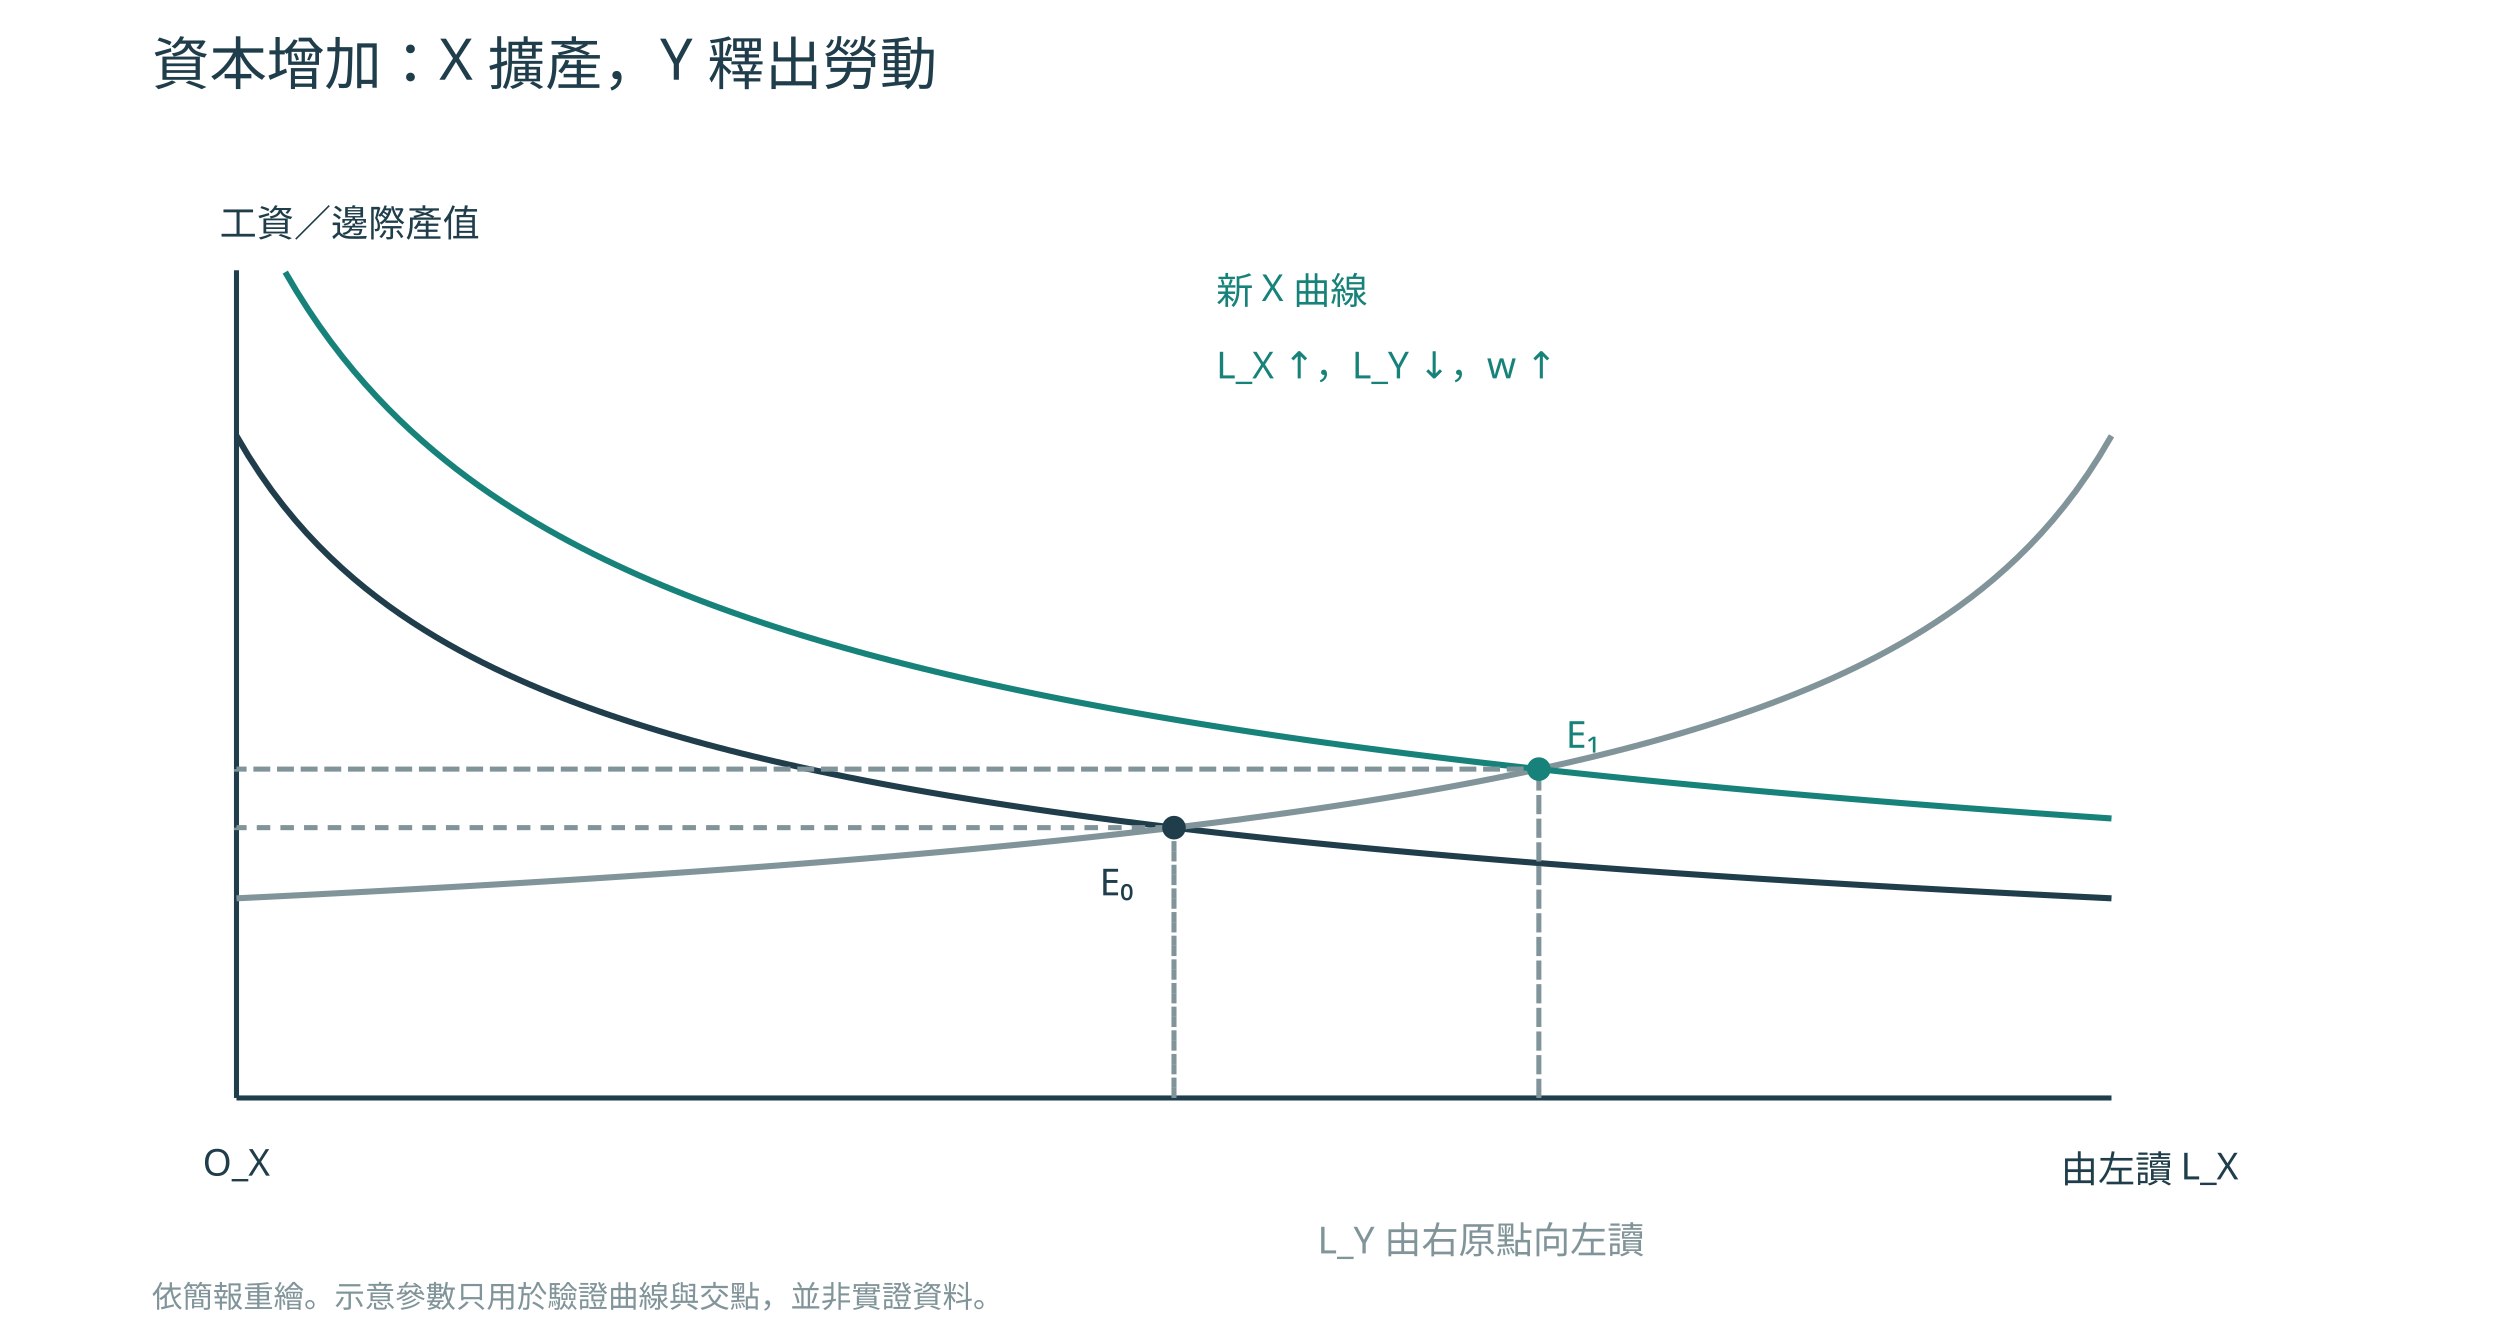
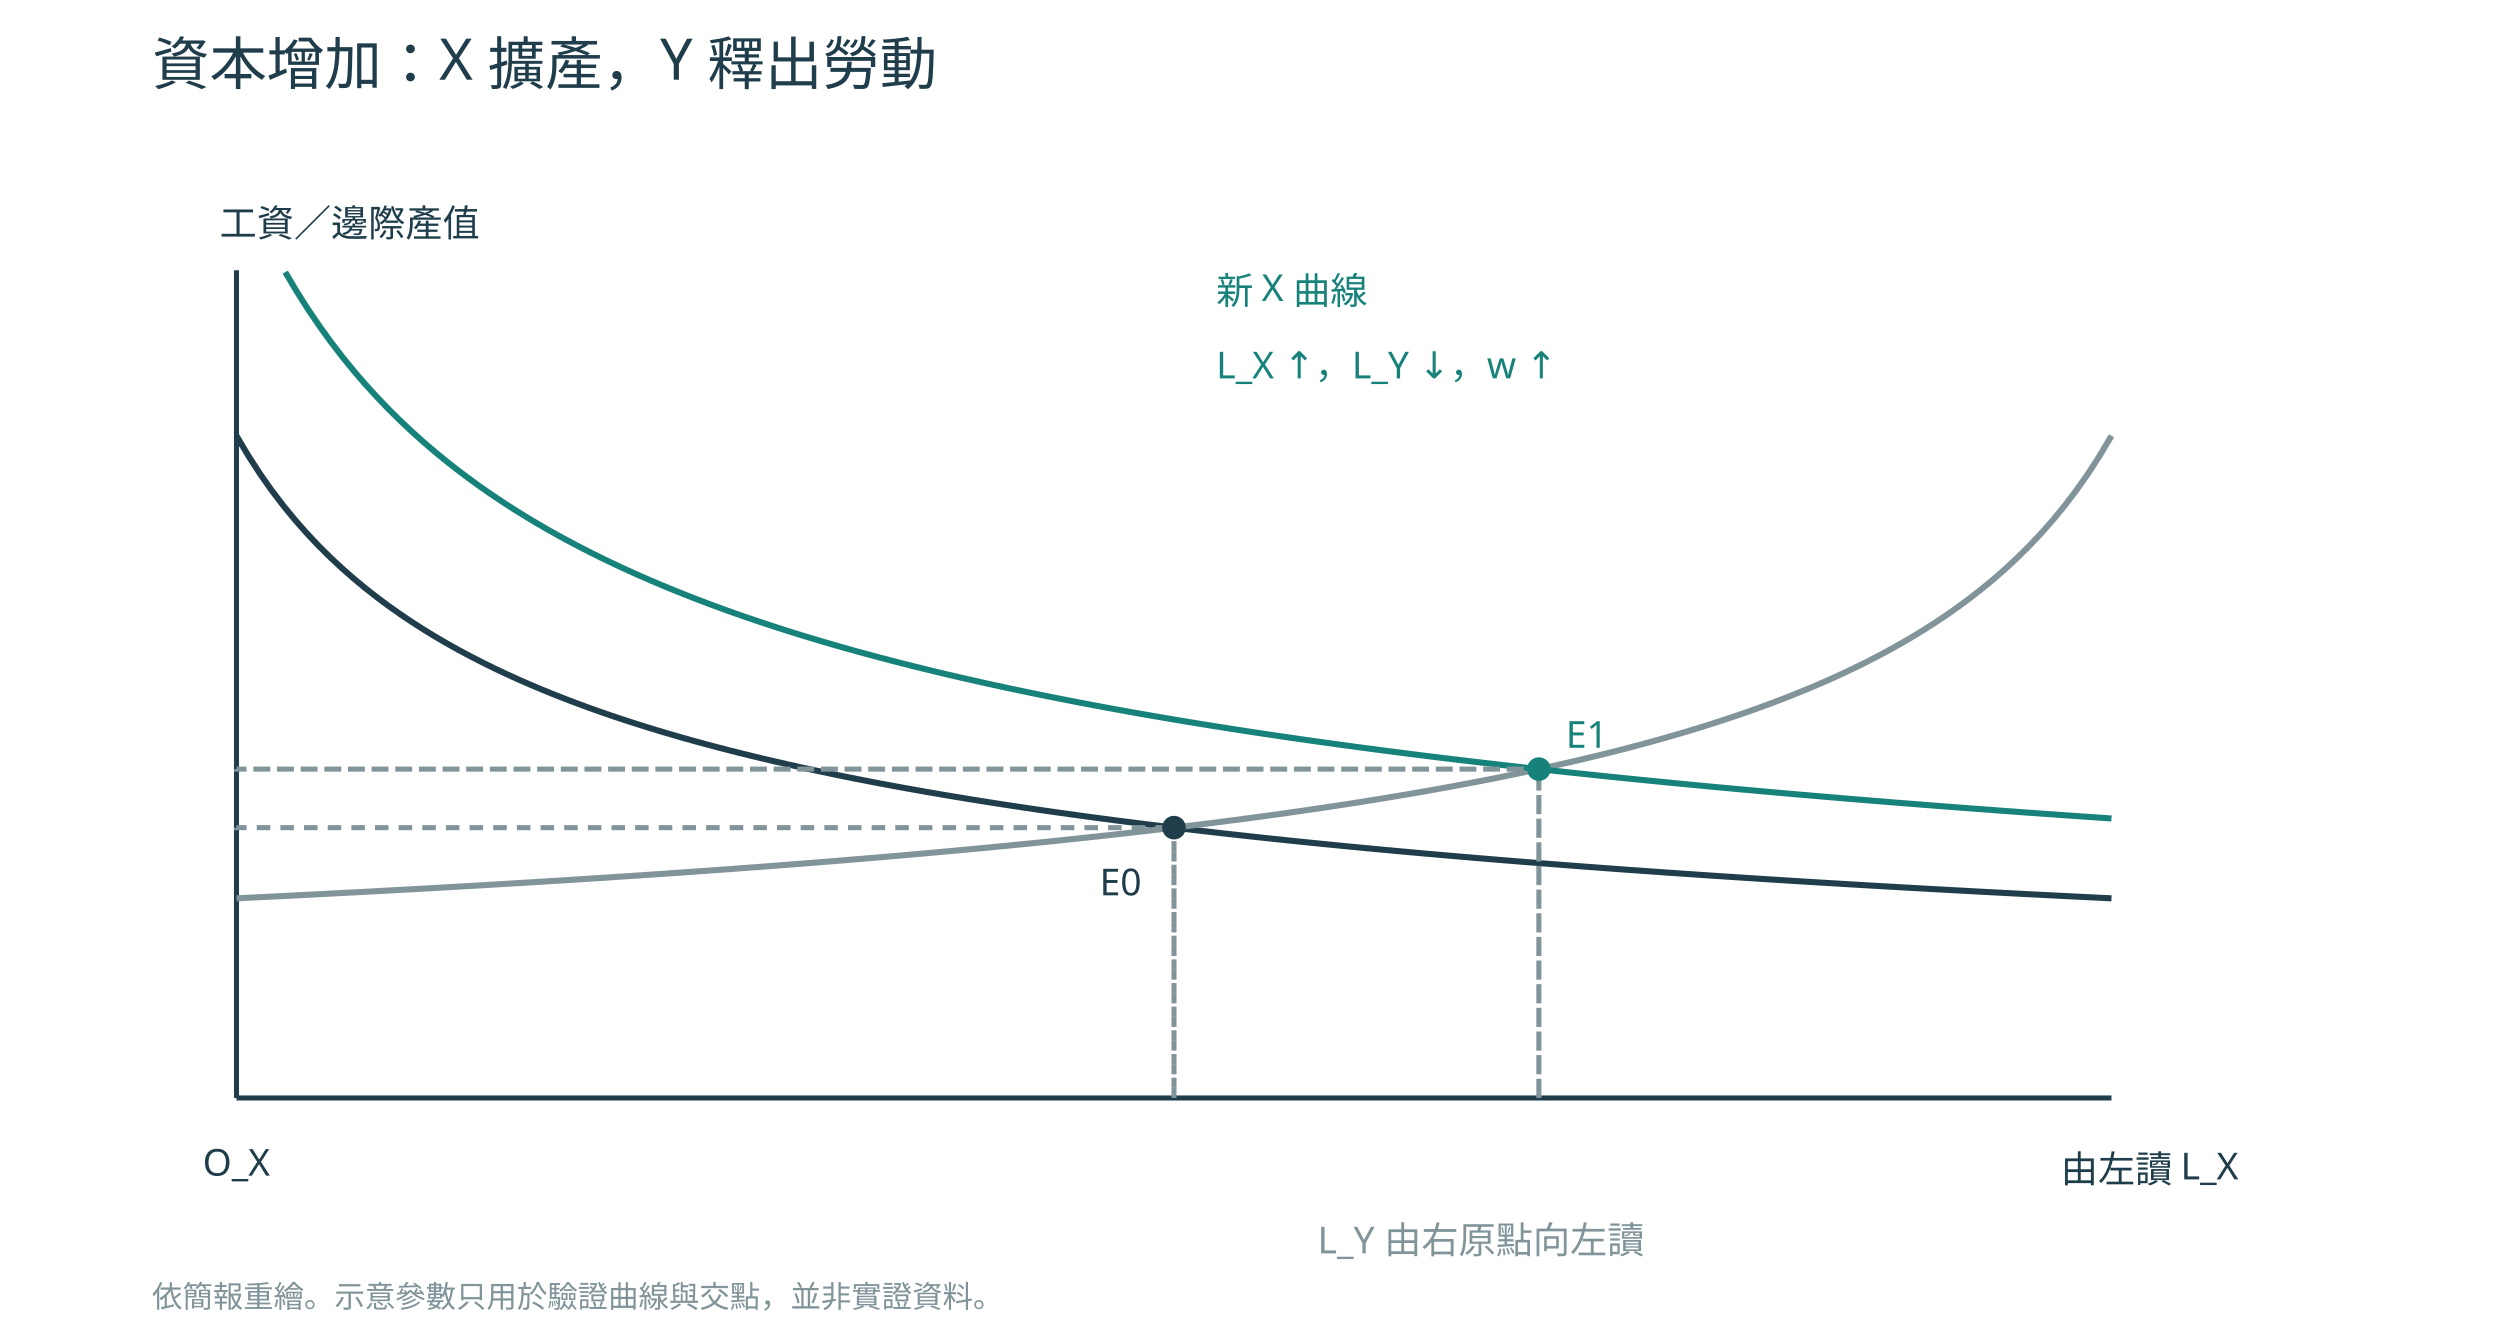
<svg xmlns="http://www.w3.org/2000/svg" width="740" height="390" preserveAspectRatio="xMinYMin meet" viewBox="0 0 740 390" version="1.0" fill-rule="evenodd">
  <clipPath id="clip">
    <rect x="0" y="0" width="740" height="390" />
  </clipPath>
  <g id="group" transform="scale(1,-1) translate(0,-390)" style="clip-path: url(#clip)">
    <g transform="">
      <text x="45" y="365" style="font-family: 'Arial Unicode MS','PingFang TC',sans-serif; font-size: 17px;fill: rgb(12%,24%,29%); stroke:none;" transform="translate(0,730) scale(1,-1)">資本增加：X 擴產，Y 釋出勞動</text>
      <path d="M 70,65 L 625,65 Z" style="stroke: rgb(12%,24%,29%); stroke-linecap: butt; stroke-width: 1.5;" />
      <path d="M 70,65 L 70,310 Z" style="stroke: rgb(12%,24%,29%); stroke-linecap: butt; stroke-width: 1.5;" />
      <text x="610" y="40" style="font-family: 'Arial Unicode MS','PingFang TC',sans-serif; font-size: 11px;fill: rgb(12%,24%,29%); stroke:none;" transform="translate(0,80) scale(1,-1)">由左讀 L_X</text>
      <text x="65" y="320" style="font-family: 'Arial Unicode MS','PingFang TC',sans-serif; font-size: 11px;fill: rgb(12%,24%,29%); stroke:none;" transform="translate(0,640) scale(1,-1)">工資／邊際產值</text>
      <polyline points="70 261, 73.469 255.148, 76.938 249.791, 80.406 244.862, 83.875 240.308, 87.344 236.083, 90.812 232.149, 94.281 228.475, 97.75 225.033, 101.219 221.8, 104.688 218.755, 108.156 215.881, 111.625 213.162, 115.094 210.585, 118.562 208.138, 122.031 205.811, 125.5 203.593, 128.969 201.477, 132.438 199.455, 135.906 197.52, 139.375 195.667, 142.844 193.889, 146.312 192.182, 149.781 190.541, 153.25 188.961, 156.719 187.44, 160.188 185.974, 163.656 184.559, 167.125 183.192, 170.594 181.872, 174.062 180.595, 177.531 179.358, 181 178.161, 184.469 177, 187.938 175.874, 191.406 174.782, 194.875 173.721, 198.344 172.691, 201.812 171.689, 205.281 170.714, 208.75 169.766, 212.219 168.843, 215.688 167.944, 219.156 167.068, 222.625 166.214, 226.094 165.381, 229.562 164.568, 233.031 163.775, 236.5 163, 239.969 162.243, 243.438 161.504, 246.906 160.781, 250.375 160.074, 253.844 159.382, 257.312 158.706, 260.781 158.044, 264.25 157.395, 267.719 156.76, 271.188 156.138, 274.656 155.529, 278.125 154.931, 281.594 154.345, 285.062 153.77, 288.531 153.207, 292 152.654, 295.469 152.111, 298.938 151.578, 302.406 151.055, 305.875 150.541, 309.344 150.037, 312.812 149.541, 316.281 149.054, 319.75 148.575, 323.219 148.104, 326.688 147.641, 330.156 147.185, 333.625 146.738, 337.094 146.297, 340.562 145.863, 344.031 145.437, 347.5 145.017, 350.969 144.603, 354.438 144.196, 357.906 143.795, 361.375 143.4, 364.844 143.011, 368.312 142.628, 371.781 142.25, 375.25 141.877, 378.719 141.511, 382.188 141.149, 385.656 140.792, 389.125 140.44, 392.594 140.094, 396.062 139.751, 399.531 139.414, 403 139.081, 406.469 138.752, 409.938 138.428, 413.406 138.108, 416.875 137.793, 420.344 137.481, 423.812 137.173, 427.281 136.869, 430.75 136.569, 434.219 136.273, 437.688 135.98, 441.156 135.691, 444.625 135.405, 448.094 135.123, 451.562 134.844, 455.031 134.569, 458.5 134.297, 461.969 134.027, 465.438 133.761, 468.906 133.498, 472.375 133.238, 475.844 132.981, 479.312 132.727, 482.781 132.476, 486.25 132.227, 489.719 131.982, 493.188 131.738, 496.656 131.498, 500.125 131.26, 503.594 131.025, 507.062 130.792, 510.531 130.561, 514 130.333, 517.469 130.108, 520.938 129.884, 524.406 129.663, 527.875 129.444, 531.344 129.228, 534.812 129.013, 538.281 128.801, 541.75 128.591, 545.219 128.383, 548.688 128.177, 552.156 127.972, 555.625 127.77, 559.094 127.57, 562.562 127.372, 566.031 127.175, 569.5 126.981, 572.969 126.788, 576.438 126.597, 579.906 126.408, 583.375 126.22, 586.844 126.034, 590.312 125.85, 593.781 125.668, 597.25 125.487, 600.719 125.308, 604.188 125.13, 607.656 124.954, 611.125 124.779, 614.594 124.606, 618.062 124.435, 621.531 124.265, 625 124.096" style="stroke: rgb(12%,24%,29%); stroke-linecap: butt; stroke-width: 1.8; fill: None; fill-rule: evenodd;" />
      <polyline points="70 124.096, 73.469 124.265, 76.938 124.435, 80.406 124.606, 83.875 124.779, 87.344 124.954, 90.812 125.13, 94.281 125.308, 97.75 125.487, 101.219 125.668, 104.688 125.85, 108.156 126.034, 111.625 126.22, 115.094 126.408, 118.562 126.597, 122.031 126.788, 125.5 126.981, 128.969 127.175, 132.438 127.372, 135.906 127.57, 139.375 127.77, 142.844 127.972, 146.312 128.177, 149.781 128.383, 153.25 128.591, 156.719 128.801, 160.188 129.013, 163.656 129.228, 167.125 129.444, 170.594 129.663, 174.062 129.884, 177.531 130.108, 181 130.333, 184.469 130.561, 187.938 130.792, 191.406 131.025, 194.875 131.26, 198.344 131.498, 201.812 131.738, 205.281 131.982, 208.75 132.227, 212.219 132.476, 215.688 132.727, 219.156 132.981, 222.625 133.238, 226.094 133.498, 229.562 133.761, 233.031 134.027, 236.5 134.297, 239.969 134.569, 243.438 134.844, 246.906 135.123, 250.375 135.405, 253.844 135.691, 257.312 135.98, 260.781 136.273, 264.25 136.569, 267.719 136.869, 271.188 137.173, 274.656 137.481, 278.125 137.793, 281.594 138.108, 285.062 138.428, 288.531 138.752, 292 139.081, 295.469 139.414, 298.938 139.751, 302.406 140.094, 305.875 140.44, 309.344 140.792, 312.812 141.149, 316.281 141.511, 319.75 141.877, 323.219 142.25, 326.688 142.628, 330.156 143.011, 333.625 143.4, 337.094 143.795, 340.562 144.196, 344.031 144.603, 347.5 145.017, 350.969 145.437, 354.438 145.863, 357.906 146.297, 361.375 146.738, 364.844 147.185, 368.312 147.641, 371.781 148.104, 375.25 148.575, 378.719 149.054, 382.188 149.541, 385.656 150.037, 389.125 150.541, 392.594 151.055, 396.062 151.578, 399.531 152.111, 403 152.654, 406.469 153.207, 409.938 153.77, 413.406 154.345, 416.875 154.931, 420.344 155.529, 423.812 156.138, 427.281 156.76, 430.75 157.395, 434.219 158.044, 437.688 158.706, 441.156 159.382, 444.625 160.074, 448.094 160.781, 451.562 161.504, 455.031 162.243, 458.5 163, 461.969 163.775, 465.438 164.568, 468.906 165.381, 472.375 166.214, 475.844 167.068, 479.312 167.944, 482.781 168.843, 486.25 169.766, 489.719 170.714, 493.188 171.689, 496.656 172.691, 500.125 173.721, 503.594 174.782, 507.062 175.874, 510.531 177, 514 178.161, 517.469 179.358, 520.938 180.595, 524.406 181.872, 527.875 183.192, 531.344 184.559, 534.812 185.974, 538.281 187.44, 541.75 188.961, 545.219 190.541, 548.688 192.182, 552.156 193.889, 555.625 195.667, 559.094 197.52, 562.562 199.455, 566.031 201.477, 569.5 203.593, 572.969 205.811, 576.438 208.138, 579.906 210.585, 583.375 213.162, 586.844 215.881, 590.312 218.755, 593.781 221.8, 597.25 225.033, 600.719 228.475, 604.188 232.149, 607.656 236.083, 611.125 240.308, 614.594 244.862, 618.062 249.791, 621.531 255.148, 625 261" style="stroke: rgb(50%,58%,60%); stroke-linecap: butt; stroke-width: 1.8; fill: None; fill-rule: evenodd;" />
      <path d="M 347.5,65 L 347.5,145.017 Z" style="stroke: rgb(50%,58%,60%); stroke-linecap: butt; stroke-width: 1.5; stroke-dasharray: 3, 4;" />
      <path d="M 70,145.017 L 347.5,145.017 Z" style="stroke: rgb(50%,58%,60%); stroke-linecap: butt; stroke-width: 1.5; stroke-dasharray: 3, 4;" />
      <circle cx="347.5" cy="145.017" r="3" style="stroke: rgb(12%,24%,29%); stroke-linecap: butt; stroke-width: 1; fill: rgb(12%,24%,29%); fill-rule: evenodd;" />
-       <text x="325.5" y="125.017" style="font-family: 'Arial Unicode MS','PingFang TC',sans-serif; font-size: 11px;fill: rgb(12%,24%,29%); stroke:none;" transform="translate(0,250) scale(1,-1)">E₀</text>
+       <text x="325.5" y="125.017" style="font-family: 'Arial Unicode MS','PingFang TC',sans-serif; font-size: 11px;fill: rgb(12%,24%,29%); stroke:none;" transform="translate(0,250) scale(1,-1)">E0</text>
      <polyline points="84.43 309.455, 87.809 303.755, 91.187 298.437, 94.566 293.459, 97.944 288.786, 101.323 284.388, 104.701 280.24, 108.08 276.319, 111.459 272.605, 114.837 269.08, 118.216 265.728, 121.594 262.537, 124.973 259.493, 128.351 256.585, 131.73 253.804, 135.108 251.141, 138.487 248.587, 141.866 246.136, 145.244 243.78, 148.623 241.514, 152.001 239.332, 155.38 237.229, 158.758 235.2, 162.137 233.242, 165.516 231.349, 168.894 229.519, 172.273 227.748, 175.651 226.033, 179.03 224.371, 182.408 222.759, 185.787 221.196, 189.165 219.678, 192.544 218.203, 195.923 216.77, 199.301 215.376, 202.68 214.02, 206.058 212.7, 209.437 211.414, 212.815 210.162, 216.194 208.941, 219.572 207.75, 222.951 206.589, 226.33 205.455, 229.708 204.348, 233.087 203.267, 236.465 202.211, 239.844 201.178, 243.222 200.169, 246.601 199.181, 249.98 198.215, 253.358 197.27, 256.737 196.344, 260.115 195.438, 263.494 194.55, 266.872 193.68, 270.251 192.827, 273.63 191.991, 277.008 191.171, 280.387 190.367, 283.765 189.578, 287.144 188.804, 290.522 188.043, 293.901 187.297, 297.279 186.565, 300.658 185.845, 304.037 185.138, 307.415 184.443, 310.794 183.76, 314.172 183.088, 317.551 182.428, 320.929 181.779, 324.308 181.141, 327.687 180.512, 331.065 179.894, 334.444 179.286, 337.822 178.688, 341.201 178.098, 344.579 177.518, 347.958 176.946, 351.336 176.384, 354.715 175.829, 358.094 175.283, 361.472 174.745, 364.851 174.214, 368.229 173.691, 371.608 173.176, 374.986 172.668, 378.365 172.167, 381.743 171.673, 385.122 171.185, 388.501 170.705, 391.879 170.231, 395.258 169.763, 398.636 169.301, 402.015 168.845, 405.393 168.395, 408.772 167.952, 412.151 167.513, 415.529 167.081, 418.908 166.653, 422.286 166.231, 425.665 165.814, 429.043 165.403, 432.422 164.996, 435.8 164.594, 439.179 164.197, 442.558 163.805, 445.936 163.417, 449.315 163.034, 452.693 162.656, 456.072 162.281, 459.45 161.911, 462.829 161.546, 466.208 161.184, 469.586 160.826, 472.965 160.472, 476.343 160.123, 479.722 159.776, 483.1 159.434, 486.479 159.096, 489.858 158.761, 493.236 158.429, 496.615 158.101, 499.993 157.777, 503.372 157.456, 506.75 157.138, 510.129 156.823, 513.507 156.512, 516.886 156.204, 520.265 155.898, 523.643 155.596, 527.022 155.297, 530.4 155.001, 533.779 154.708, 537.157 154.417, 540.536 154.13, 543.914 153.845, 547.293 153.563, 550.672 153.283, 554.05 153.006, 557.429 152.732, 560.807 152.46, 564.186 152.191, 567.564 151.925, 570.943 151.66, 574.322 151.398, 577.7 151.139, 581.079 150.882, 584.457 150.627, 587.836 150.374, 591.214 150.124, 594.593 149.875, 597.971 149.629, 601.35 149.385, 604.729 149.143, 608.107 148.904, 611.486 148.666, 614.864 148.43, 618.243 148.196, 621.621 147.965, 625 147.735" style="stroke: rgb(9%,51%,48%); stroke-linecap: butt; stroke-width: 1.8; fill: None; fill-rule: evenodd;" />
      <path d="M 455.5,65 L 455.5,162.344 Z" style="stroke: rgb(50%,58%,60%); stroke-linecap: butt; stroke-width: 1.5; stroke-dasharray: 3, 4;" />
      <path d="M 70,162.344 L 455.5,162.344 Z" style="stroke: rgb(50%,58%,60%); stroke-linecap: butt; stroke-width: 1.5; stroke-dasharray: 3, 4;" />
      <circle cx="455.5" cy="162.344" r="3" style="stroke: rgb(9%,51%,48%); stroke-linecap: butt; stroke-width: 1; fill: rgb(9%,51%,48%); fill-rule: evenodd;" />
-       <text x="463.5" y="169.344" style="font-family: 'Arial Unicode MS','PingFang TC',sans-serif; font-size: 11px;fill: rgb(9%,51%,48%); stroke:none;" transform="translate(0,338) scale(1,-1)">E₁</text>
+       <text x="463.5" y="169.344" style="font-family: 'Arial Unicode MS','PingFang TC',sans-serif; font-size: 11px;fill: rgb(9%,51%,48%); stroke:none;" transform="translate(0,338) scale(1,-1)">E1</text>
      <text x="360" y="300" style="font-family: 'Arial Unicode MS','PingFang TC',sans-serif; font-size: 11px;fill: rgb(9%,51%,48%); stroke:none;" transform="translate(0,600) scale(1,-1)">新 X 曲線</text>
      <text x="360" y="278" style="font-family: 'Arial Unicode MS','PingFang TC',sans-serif; font-size: 11px;fill: rgb(9%,51%,48%); stroke:none;" transform="translate(0,556) scale(1,-1)">L_X ↑，L_Y ↓，w ↑</text>
      <text x="60" y="42" style="font-family: 'Arial Unicode MS','PingFang TC',sans-serif; font-size: 11px;fill: rgb(12%,24%,29%); stroke:none;" transform="translate(0,84) scale(1,-1)">O_X</text>
      <text x="390" y="19" style="font-family: 'Arial Unicode MS','PingFang TC',sans-serif; font-size: 11px;fill: rgb(50%,58%,60%); stroke:none;" transform="translate(0,38) scale(1,-1)">L_Y 由右原點向左讀</text>
      <text x="45" y="3" style="font-family: 'Arial Unicode MS','PingFang TC',sans-serif; font-size: 9px;fill: rgb(50%,58%,60%); stroke:none;" transform="translate(0,6) scale(1,-1)">依簡報重繪。示意參數只用於驗證曲線與交點，並非實證資料。</text>
    </g>
  </g>
</svg>
